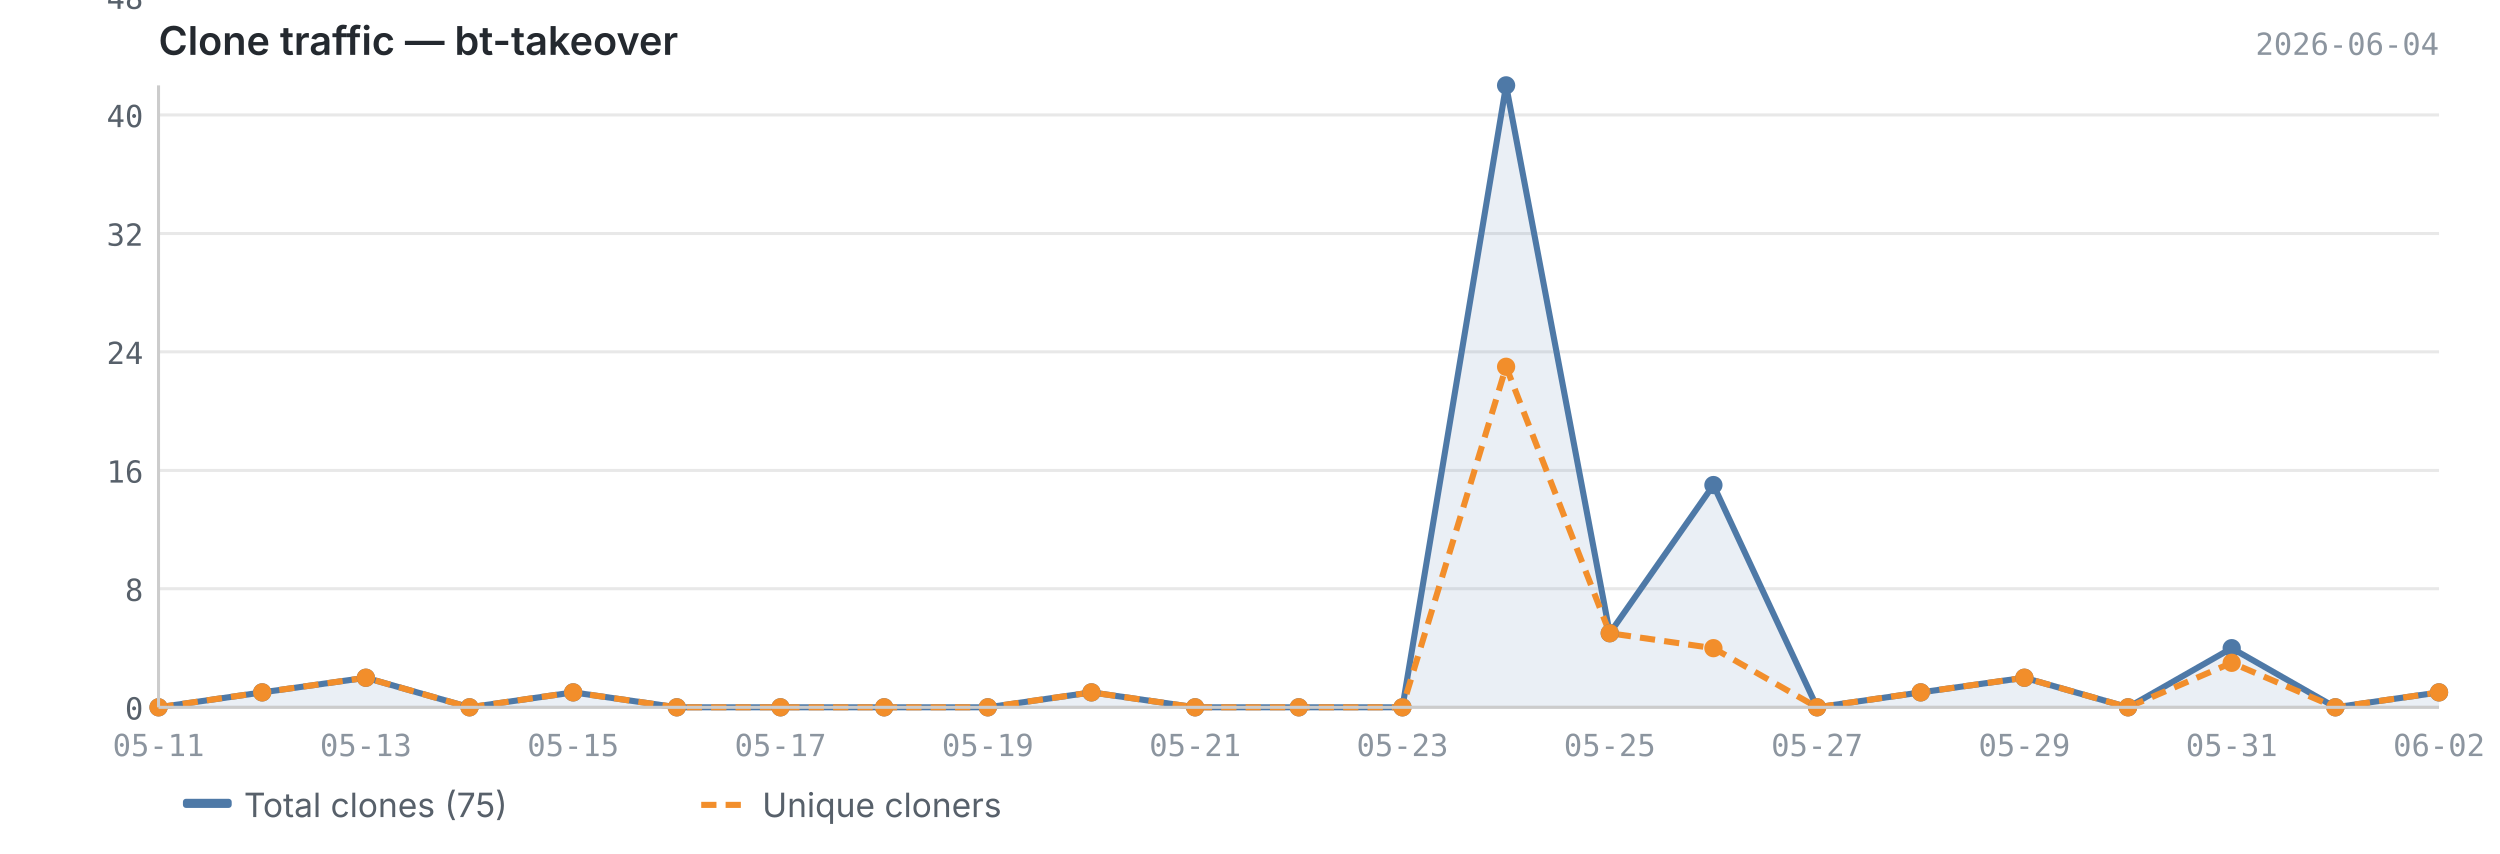
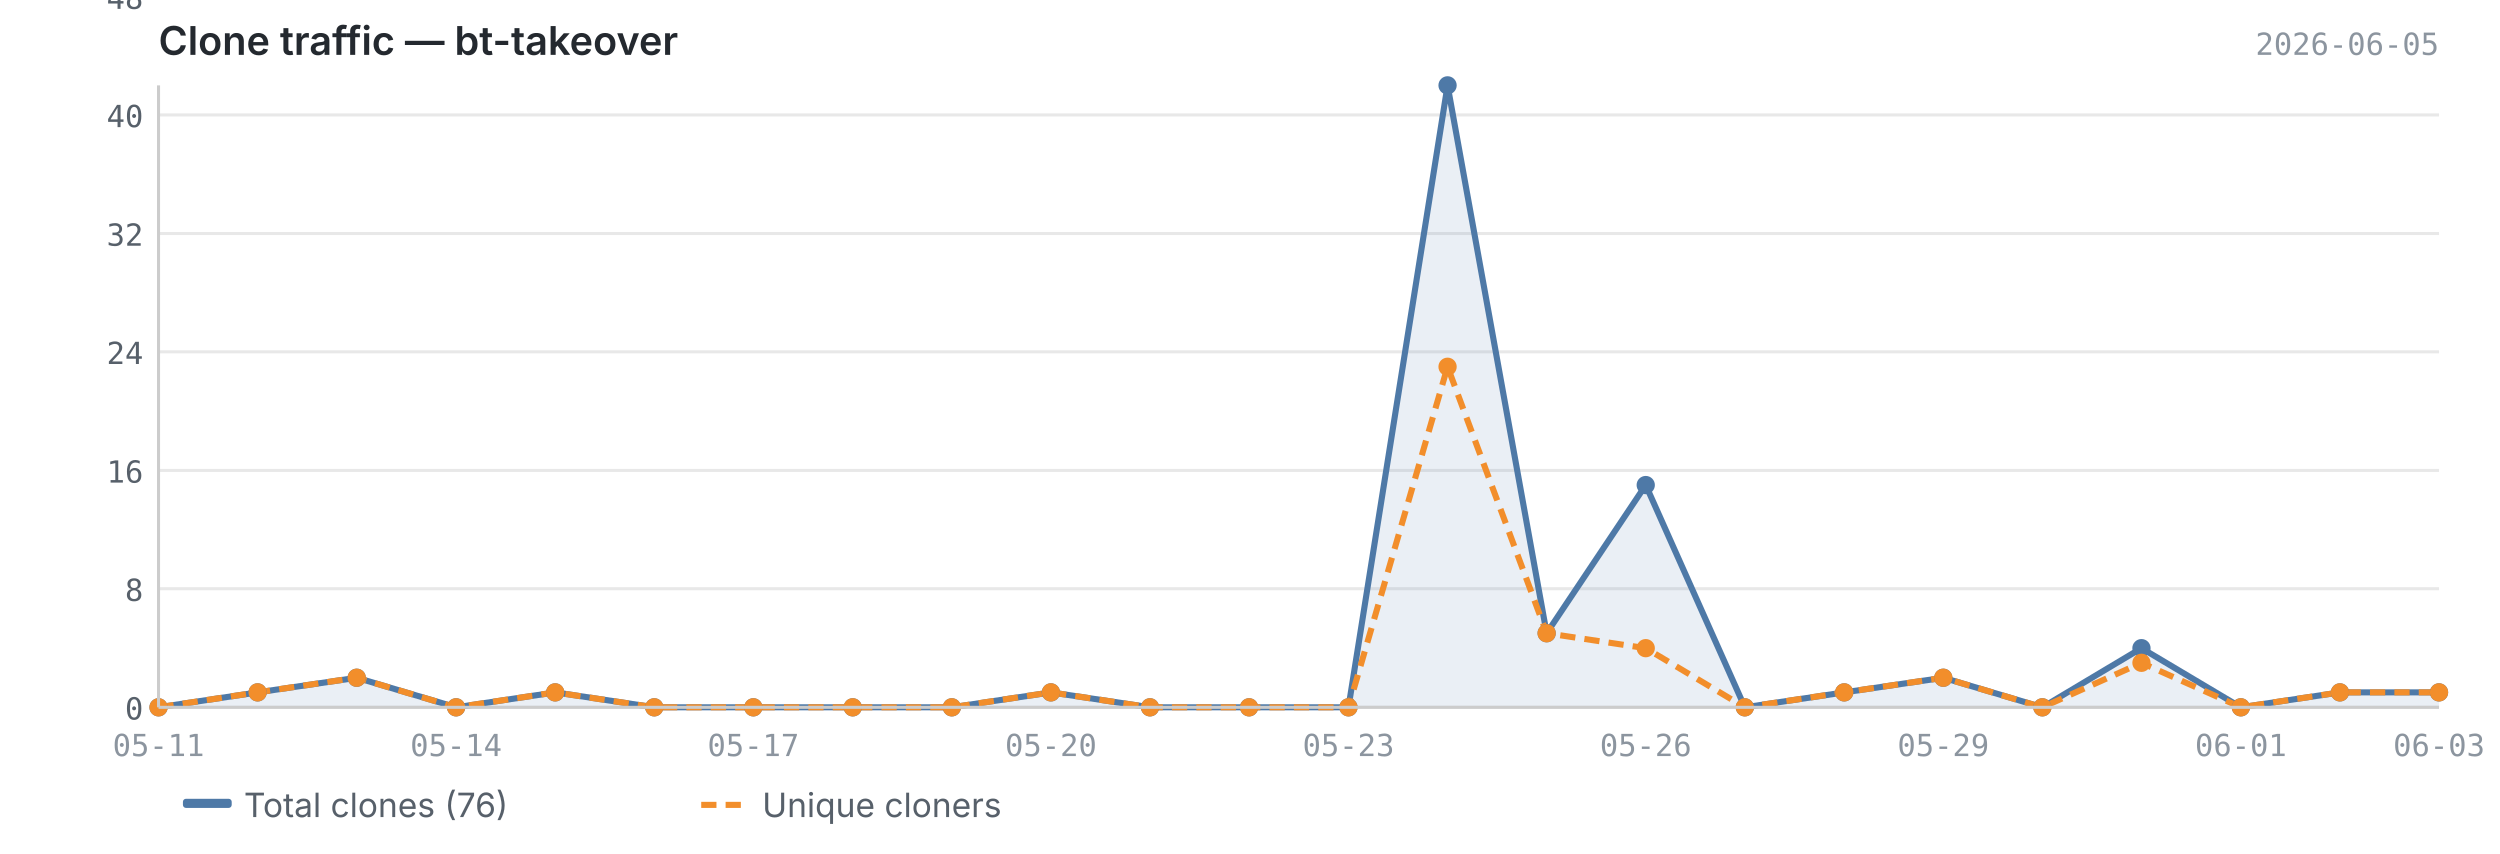
<svg xmlns="http://www.w3.org/2000/svg" viewBox="0 0 820 280" width="820" height="280">
  <text x="52" y="18" font-size="13" font-weight="600" fill="#24292f" font-family="-apple-system, BlinkMacSystemFont, 'Segoe UI', sans-serif">Clone traffic — bt-takeover</text>
-   <text x="800" y="18" font-size="10" fill="#8c959f" font-family="ui-monospace, SFMono-Regular, 'SF Mono', Menlo, monospace" text-anchor="end">2026-06-04</text>
+   <text x="800" y="18" font-size="10" fill="#8c959f" font-family="ui-monospace, SFMono-Regular, 'SF Mono', Menlo, monospace" text-anchor="end">2026-06-05</text>
  <line x1="52" y1="232.0" x2="800" y2="232.0" stroke="#e8e8e8" stroke-width="1" />
  <line x1="52" y1="193.1" x2="800" y2="193.1" stroke="#e8e8e8" stroke-width="1" />
  <line x1="52" y1="154.3" x2="800" y2="154.3" stroke="#e8e8e8" stroke-width="1" />
  <line x1="52" y1="115.4" x2="800" y2="115.4" stroke="#e8e8e8" stroke-width="1" />
  <line x1="52" y1="76.6" x2="800" y2="76.6" stroke="#e8e8e8" stroke-width="1" />
  <line x1="52" y1="37.7" x2="800" y2="37.7" stroke="#e8e8e8" stroke-width="1" />
  <line x1="52" y1="-1.1" x2="800" y2="-1.1" stroke="#e8e8e8" stroke-width="1" />
-   <path d="M52.0,232.0 L52.0,232.0 L86.0,227.1 L120.0,222.3 L154.0,232.0 L188.0,227.1 L222.0,232.0 L256.0,232.0 L290.0,232.0 L324.0,232.0 L358.0,227.1 L392.0,232.0 L426.0,232.0 L460.0,232.0 L494.0,28.0 L528.0,207.7 L562.0,159.1 L596.0,232.0 L630.0,227.1 L664.0,222.3 L698.0,232.0 L732.0,212.6 L766.0,232.0 L800.0,227.1 L800.0,232.0 L52.0,232.0Z" fill="#4e79a7" opacity="0.12" />
-   <polyline points="52.0,232.0 86.0,227.1 120.0,222.3 154.0,232.0 188.0,227.1 222.0,232.0 256.0,232.0 290.0,232.0 324.0,232.0 358.0,227.1 392.0,232.0 426.0,232.0 460.0,232.0 494.0,28.0 528.0,207.7 562.0,159.1 596.0,232.0 630.0,227.1 664.0,222.3 698.0,232.0 732.0,212.6 766.0,232.0 800.0,227.1" fill="none" stroke="#4e79a7" stroke-width="2" stroke-linejoin="round" />
-   <polyline points="52.0,232.0 86.0,227.1 120.0,222.3 154.0,232.0 188.0,227.1 222.0,232.0 256.0,232.0 290.0,232.0 324.0,232.0 358.0,227.1 392.0,232.0 426.0,232.0 460.0,232.0 494.0,120.3 528.0,207.7 562.0,212.6 596.0,232.0 630.0,227.1 664.0,222.3 698.0,232.0 732.0,217.4 766.0,232.0 800.0,227.1" fill="none" stroke="#f28e2b" stroke-width="2" stroke-linejoin="round" stroke-dasharray="5,3" />
+   <path d="M52.0,232.0 L52.0,232.0 L84.5,227.1 L117.0,222.3 L149.6,232.0 L182.1,227.1 L214.6,232.0 L247.1,232.0 L279.7,232.0 L312.2,232.0 L344.7,227.1 L377.2,232.0 L409.7,232.0 L442.3,232.0 L474.8,28.0 L507.3,207.7 L539.8,159.1 L572.3,232.0 L604.9,227.1 L637.4,222.3 L669.9,232.0 L702.4,212.6 L735.0,232.0 L767.5,227.1 L800.0,227.1 L800.0,232.0 L52.0,232.0Z" fill="#4e79a7" opacity="0.12" />
+   <polyline points="52.0,232.0 84.5,227.1 117.0,222.3 149.6,232.0 182.1,227.1 214.6,232.0 247.1,232.0 279.7,232.0 312.2,232.0 344.7,227.1 377.2,232.0 409.7,232.0 442.3,232.0 474.8,28.0 507.3,207.7 539.8,159.1 572.3,232.0 604.9,227.1 637.4,222.3 669.9,232.0 702.4,212.6 735.0,232.0 767.5,227.1 800.0,227.1" fill="none" stroke="#4e79a7" stroke-width="2" stroke-linejoin="round" />
+   <polyline points="52.0,232.0 84.5,227.1 117.0,222.3 149.6,232.0 182.1,227.1 214.6,232.0 247.1,232.0 279.7,232.0 312.2,232.0 344.7,227.1 377.2,232.0 409.7,232.0 442.3,232.0 474.8,120.3 507.3,207.7 539.8,212.6 572.3,232.0 604.9,227.1 637.4,222.3 669.9,232.0 702.4,217.4 735.0,232.0 767.5,227.1 800.0,227.1" fill="none" stroke="#f28e2b" stroke-width="2" stroke-linejoin="round" stroke-dasharray="5,3" />
  <circle cx="52.0" cy="232.0" r="3" fill="#4e79a7" />
-   <circle cx="86.0" cy="227.1" r="3" fill="#4e79a7" />
-   <circle cx="120.0" cy="222.3" r="3" fill="#4e79a7" />
-   <circle cx="154.0" cy="232.0" r="3" fill="#4e79a7" />
-   <circle cx="188.0" cy="227.1" r="3" fill="#4e79a7" />
-   <circle cx="222.0" cy="232.0" r="3" fill="#4e79a7" />
-   <circle cx="256.0" cy="232.0" r="3" fill="#4e79a7" />
-   <circle cx="290.0" cy="232.0" r="3" fill="#4e79a7" />
-   <circle cx="324.0" cy="232.0" r="3" fill="#4e79a7" />
-   <circle cx="358.0" cy="227.1" r="3" fill="#4e79a7" />
-   <circle cx="392.0" cy="232.0" r="3" fill="#4e79a7" />
-   <circle cx="426.0" cy="232.0" r="3" fill="#4e79a7" />
-   <circle cx="460.0" cy="232.0" r="3" fill="#4e79a7" />
-   <circle cx="494.0" cy="28.0" r="3" fill="#4e79a7" />
-   <circle cx="528.0" cy="207.7" r="3" fill="#4e79a7" />
-   <circle cx="562.0" cy="159.1" r="3" fill="#4e79a7" />
-   <circle cx="596.0" cy="232.0" r="3" fill="#4e79a7" />
-   <circle cx="630.0" cy="227.1" r="3" fill="#4e79a7" />
-   <circle cx="664.0" cy="222.3" r="3" fill="#4e79a7" />
-   <circle cx="698.0" cy="232.0" r="3" fill="#4e79a7" />
-   <circle cx="732.0" cy="212.6" r="3" fill="#4e79a7" />
-   <circle cx="766.0" cy="232.0" r="3" fill="#4e79a7" />
+   <circle cx="84.5" cy="227.1" r="3" fill="#4e79a7" />
+   <circle cx="117.0" cy="222.3" r="3" fill="#4e79a7" />
+   <circle cx="149.6" cy="232.0" r="3" fill="#4e79a7" />
+   <circle cx="182.1" cy="227.1" r="3" fill="#4e79a7" />
+   <circle cx="214.6" cy="232.0" r="3" fill="#4e79a7" />
+   <circle cx="247.1" cy="232.0" r="3" fill="#4e79a7" />
+   <circle cx="279.7" cy="232.0" r="3" fill="#4e79a7" />
+   <circle cx="312.2" cy="232.0" r="3" fill="#4e79a7" />
+   <circle cx="344.7" cy="227.1" r="3" fill="#4e79a7" />
+   <circle cx="377.2" cy="232.0" r="3" fill="#4e79a7" />
+   <circle cx="409.7" cy="232.0" r="3" fill="#4e79a7" />
+   <circle cx="442.3" cy="232.0" r="3" fill="#4e79a7" />
+   <circle cx="474.8" cy="28.0" r="3" fill="#4e79a7" />
+   <circle cx="507.3" cy="207.7" r="3" fill="#4e79a7" />
+   <circle cx="539.8" cy="159.1" r="3" fill="#4e79a7" />
+   <circle cx="572.3" cy="232.0" r="3" fill="#4e79a7" />
+   <circle cx="604.9" cy="227.1" r="3" fill="#4e79a7" />
+   <circle cx="637.4" cy="222.3" r="3" fill="#4e79a7" />
+   <circle cx="669.9" cy="232.0" r="3" fill="#4e79a7" />
+   <circle cx="702.4" cy="212.6" r="3" fill="#4e79a7" />
+   <circle cx="735.0" cy="232.0" r="3" fill="#4e79a7" />
+   <circle cx="767.5" cy="227.1" r="3" fill="#4e79a7" />
  <circle cx="800.0" cy="227.1" r="3" fill="#4e79a7" />
  <circle cx="52.0" cy="232.0" r="3" fill="#f28e2b" />
-   <circle cx="86.0" cy="227.1" r="3" fill="#f28e2b" />
-   <circle cx="120.0" cy="222.3" r="3" fill="#f28e2b" />
-   <circle cx="154.0" cy="232.0" r="3" fill="#f28e2b" />
-   <circle cx="188.0" cy="227.1" r="3" fill="#f28e2b" />
-   <circle cx="222.0" cy="232.0" r="3" fill="#f28e2b" />
-   <circle cx="256.0" cy="232.0" r="3" fill="#f28e2b" />
-   <circle cx="290.0" cy="232.0" r="3" fill="#f28e2b" />
-   <circle cx="324.0" cy="232.0" r="3" fill="#f28e2b" />
-   <circle cx="358.0" cy="227.1" r="3" fill="#f28e2b" />
-   <circle cx="392.0" cy="232.0" r="3" fill="#f28e2b" />
-   <circle cx="426.0" cy="232.0" r="3" fill="#f28e2b" />
-   <circle cx="460.0" cy="232.0" r="3" fill="#f28e2b" />
-   <circle cx="494.0" cy="120.3" r="3" fill="#f28e2b" />
-   <circle cx="528.0" cy="207.7" r="3" fill="#f28e2b" />
-   <circle cx="562.0" cy="212.6" r="3" fill="#f28e2b" />
-   <circle cx="596.0" cy="232.0" r="3" fill="#f28e2b" />
-   <circle cx="630.0" cy="227.1" r="3" fill="#f28e2b" />
-   <circle cx="664.0" cy="222.3" r="3" fill="#f28e2b" />
-   <circle cx="698.0" cy="232.0" r="3" fill="#f28e2b" />
-   <circle cx="732.0" cy="217.4" r="3" fill="#f28e2b" />
-   <circle cx="766.0" cy="232.0" r="3" fill="#f28e2b" />
+   <circle cx="84.5" cy="227.1" r="3" fill="#f28e2b" />
+   <circle cx="117.0" cy="222.3" r="3" fill="#f28e2b" />
+   <circle cx="149.6" cy="232.0" r="3" fill="#f28e2b" />
+   <circle cx="182.1" cy="227.1" r="3" fill="#f28e2b" />
+   <circle cx="214.6" cy="232.0" r="3" fill="#f28e2b" />
+   <circle cx="247.1" cy="232.0" r="3" fill="#f28e2b" />
+   <circle cx="279.7" cy="232.0" r="3" fill="#f28e2b" />
+   <circle cx="312.2" cy="232.0" r="3" fill="#f28e2b" />
+   <circle cx="344.7" cy="227.1" r="3" fill="#f28e2b" />
+   <circle cx="377.2" cy="232.0" r="3" fill="#f28e2b" />
+   <circle cx="409.7" cy="232.0" r="3" fill="#f28e2b" />
+   <circle cx="442.3" cy="232.0" r="3" fill="#f28e2b" />
+   <circle cx="474.8" cy="120.3" r="3" fill="#f28e2b" />
+   <circle cx="507.3" cy="207.7" r="3" fill="#f28e2b" />
+   <circle cx="539.8" cy="212.6" r="3" fill="#f28e2b" />
+   <circle cx="572.3" cy="232.0" r="3" fill="#f28e2b" />
+   <circle cx="604.9" cy="227.1" r="3" fill="#f28e2b" />
+   <circle cx="637.4" cy="222.3" r="3" fill="#f28e2b" />
+   <circle cx="669.9" cy="232.0" r="3" fill="#f28e2b" />
+   <circle cx="702.4" cy="217.4" r="3" fill="#f28e2b" />
+   <circle cx="735.0" cy="232.0" r="3" fill="#f28e2b" />
+   <circle cx="767.5" cy="227.1" r="3" fill="#f28e2b" />
  <circle cx="800.0" cy="227.1" r="3" fill="#f28e2b" />
  <line x1="52" y1="28" x2="52" y2="232" stroke="#cccccc" stroke-width="1" />
  <line x1="52" y1="232" x2="800" y2="232" stroke="#cccccc" stroke-width="1" />
  <text x="47" y="236.0" text-anchor="end" font-size="10" fill="#57606a" font-family="ui-monospace, SFMono-Regular, 'SF Mono', Menlo, monospace">0</text>
  <text x="47" y="197.1" text-anchor="end" font-size="10" fill="#57606a" font-family="ui-monospace, SFMono-Regular, 'SF Mono', Menlo, monospace">8</text>
  <text x="47" y="158.3" text-anchor="end" font-size="10" fill="#57606a" font-family="ui-monospace, SFMono-Regular, 'SF Mono', Menlo, monospace">16</text>
  <text x="47" y="119.4" text-anchor="end" font-size="10" fill="#57606a" font-family="ui-monospace, SFMono-Regular, 'SF Mono', Menlo, monospace">24</text>
  <text x="47" y="80.6" text-anchor="end" font-size="10" fill="#57606a" font-family="ui-monospace, SFMono-Regular, 'SF Mono', Menlo, monospace">32</text>
  <text x="47" y="41.7" text-anchor="end" font-size="10" fill="#57606a" font-family="ui-monospace, SFMono-Regular, 'SF Mono', Menlo, monospace">40</text>
  <text x="47" y="2.9" text-anchor="end" font-size="10" fill="#57606a" font-family="ui-monospace, SFMono-Regular, 'SF Mono', Menlo, monospace">48</text>
  <text x="52.0" y="248" text-anchor="middle" font-size="10" fill="#8c959f" font-family="ui-monospace, SFMono-Regular, 'SF Mono', Menlo, monospace">05-11</text>
-   <text x="120.0" y="248" text-anchor="middle" font-size="10" fill="#8c959f" font-family="ui-monospace, SFMono-Regular, 'SF Mono', Menlo, monospace">05-13</text>
-   <text x="188.0" y="248" text-anchor="middle" font-size="10" fill="#8c959f" font-family="ui-monospace, SFMono-Regular, 'SF Mono', Menlo, monospace">05-15</text>
-   <text x="256.0" y="248" text-anchor="middle" font-size="10" fill="#8c959f" font-family="ui-monospace, SFMono-Regular, 'SF Mono', Menlo, monospace">05-17</text>
-   <text x="324.0" y="248" text-anchor="middle" font-size="10" fill="#8c959f" font-family="ui-monospace, SFMono-Regular, 'SF Mono', Menlo, monospace">05-19</text>
-   <text x="392.0" y="248" text-anchor="middle" font-size="10" fill="#8c959f" font-family="ui-monospace, SFMono-Regular, 'SF Mono', Menlo, monospace">05-21</text>
-   <text x="460.0" y="248" text-anchor="middle" font-size="10" fill="#8c959f" font-family="ui-monospace, SFMono-Regular, 'SF Mono', Menlo, monospace">05-23</text>
-   <text x="528.0" y="248" text-anchor="middle" font-size="10" fill="#8c959f" font-family="ui-monospace, SFMono-Regular, 'SF Mono', Menlo, monospace">05-25</text>
-   <text x="596.0" y="248" text-anchor="middle" font-size="10" fill="#8c959f" font-family="ui-monospace, SFMono-Regular, 'SF Mono', Menlo, monospace">05-27</text>
-   <text x="664.0" y="248" text-anchor="middle" font-size="10" fill="#8c959f" font-family="ui-monospace, SFMono-Regular, 'SF Mono', Menlo, monospace">05-29</text>
-   <text x="732.0" y="248" text-anchor="middle" font-size="10" fill="#8c959f" font-family="ui-monospace, SFMono-Regular, 'SF Mono', Menlo, monospace">05-31</text>
-   <text x="800.0" y="248" text-anchor="middle" font-size="10" fill="#8c959f" font-family="ui-monospace, SFMono-Regular, 'SF Mono', Menlo, monospace">06-02</text>
+   <text x="149.6" y="248" text-anchor="middle" font-size="10" fill="#8c959f" font-family="ui-monospace, SFMono-Regular, 'SF Mono', Menlo, monospace">05-14</text>
+   <text x="247.1" y="248" text-anchor="middle" font-size="10" fill="#8c959f" font-family="ui-monospace, SFMono-Regular, 'SF Mono', Menlo, monospace">05-17</text>
+   <text x="344.7" y="248" text-anchor="middle" font-size="10" fill="#8c959f" font-family="ui-monospace, SFMono-Regular, 'SF Mono', Menlo, monospace">05-20</text>
+   <text x="442.3" y="248" text-anchor="middle" font-size="10" fill="#8c959f" font-family="ui-monospace, SFMono-Regular, 'SF Mono', Menlo, monospace">05-23</text>
+   <text x="539.8" y="248" text-anchor="middle" font-size="10" fill="#8c959f" font-family="ui-monospace, SFMono-Regular, 'SF Mono', Menlo, monospace">05-26</text>
+   <text x="637.4" y="248" text-anchor="middle" font-size="10" fill="#8c959f" font-family="ui-monospace, SFMono-Regular, 'SF Mono', Menlo, monospace">05-29</text>
+   <text x="735.0" y="248" text-anchor="middle" font-size="10" fill="#8c959f" font-family="ui-monospace, SFMono-Regular, 'SF Mono', Menlo, monospace">06-01</text>
+   <text x="800.0" y="248" text-anchor="middle" font-size="10" fill="#8c959f" font-family="ui-monospace, SFMono-Regular, 'SF Mono', Menlo, monospace">06-03</text>
  <rect x="60" y="262" width="16" height="3" fill="#4e79a7" rx="1" />
-   <text x="80" y="268" font-size="11" fill="#57606a" font-family="-apple-system, BlinkMacSystemFont, 'Segoe UI', sans-serif">Total clones (75)</text>
+   <text x="80" y="268" font-size="11" fill="#57606a" font-family="-apple-system, BlinkMacSystemFont, 'Segoe UI', sans-serif">Total clones (76)</text>
  <line x1="230" y1="264" x2="246" y2="264" stroke="#f28e2b" stroke-width="2" stroke-dasharray="5,3" />
  <text x="250" y="268" font-size="11" fill="#57606a" font-family="-apple-system, BlinkMacSystemFont, 'Segoe UI', sans-serif">Unique cloners</text>
</svg>
